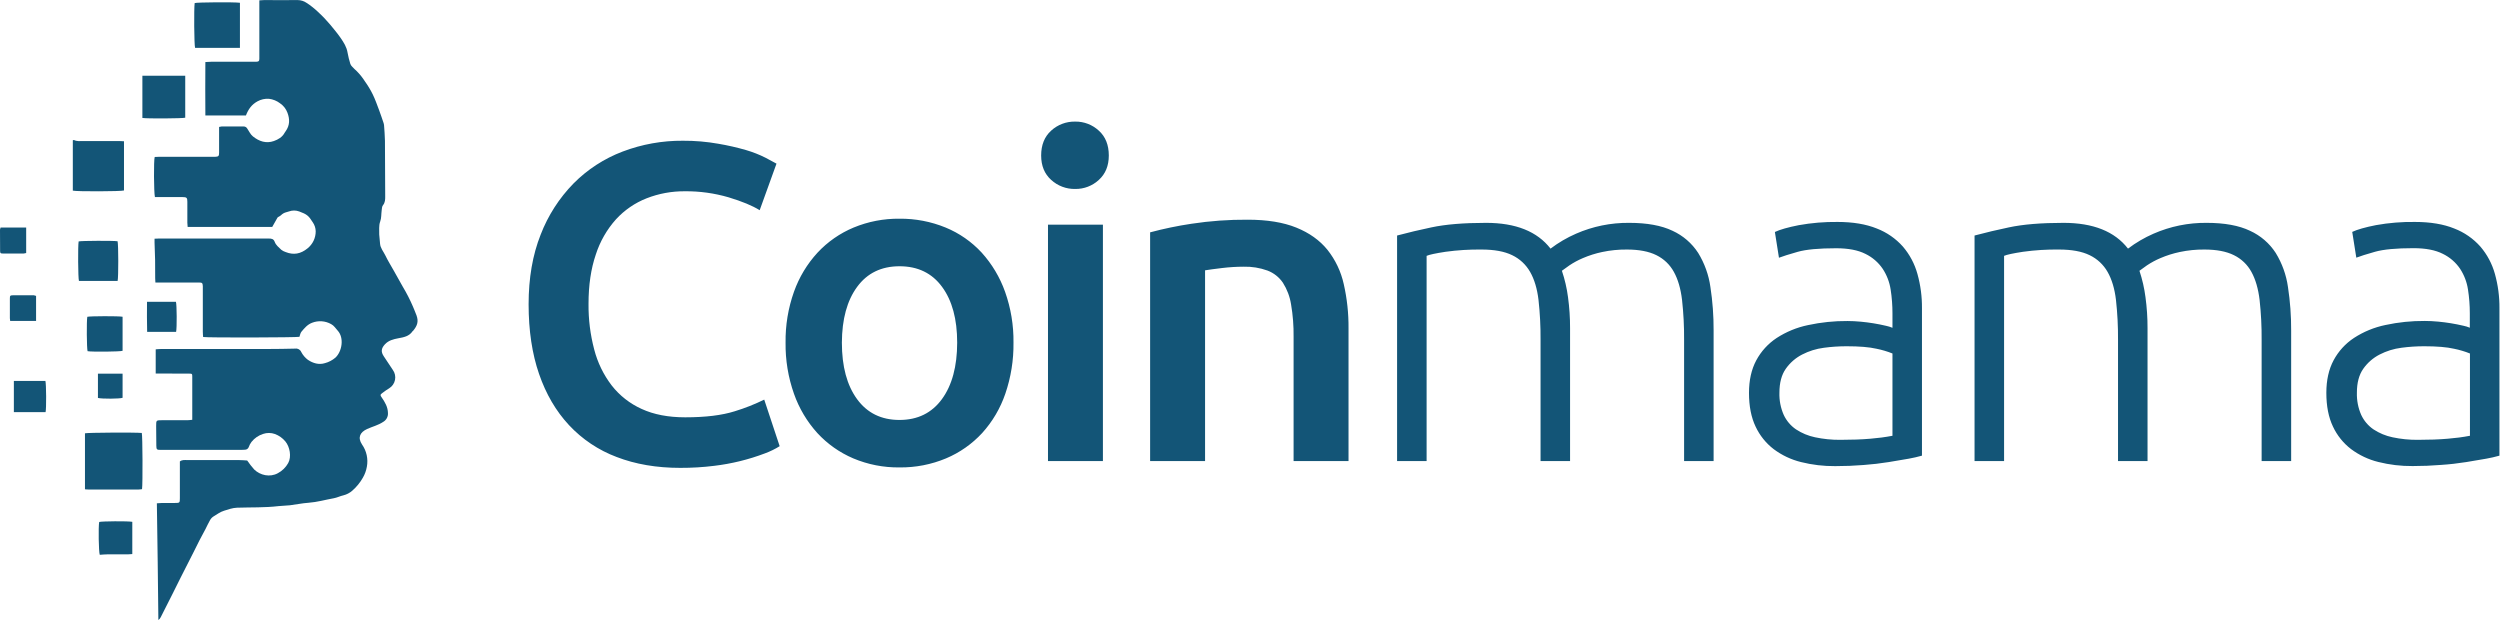
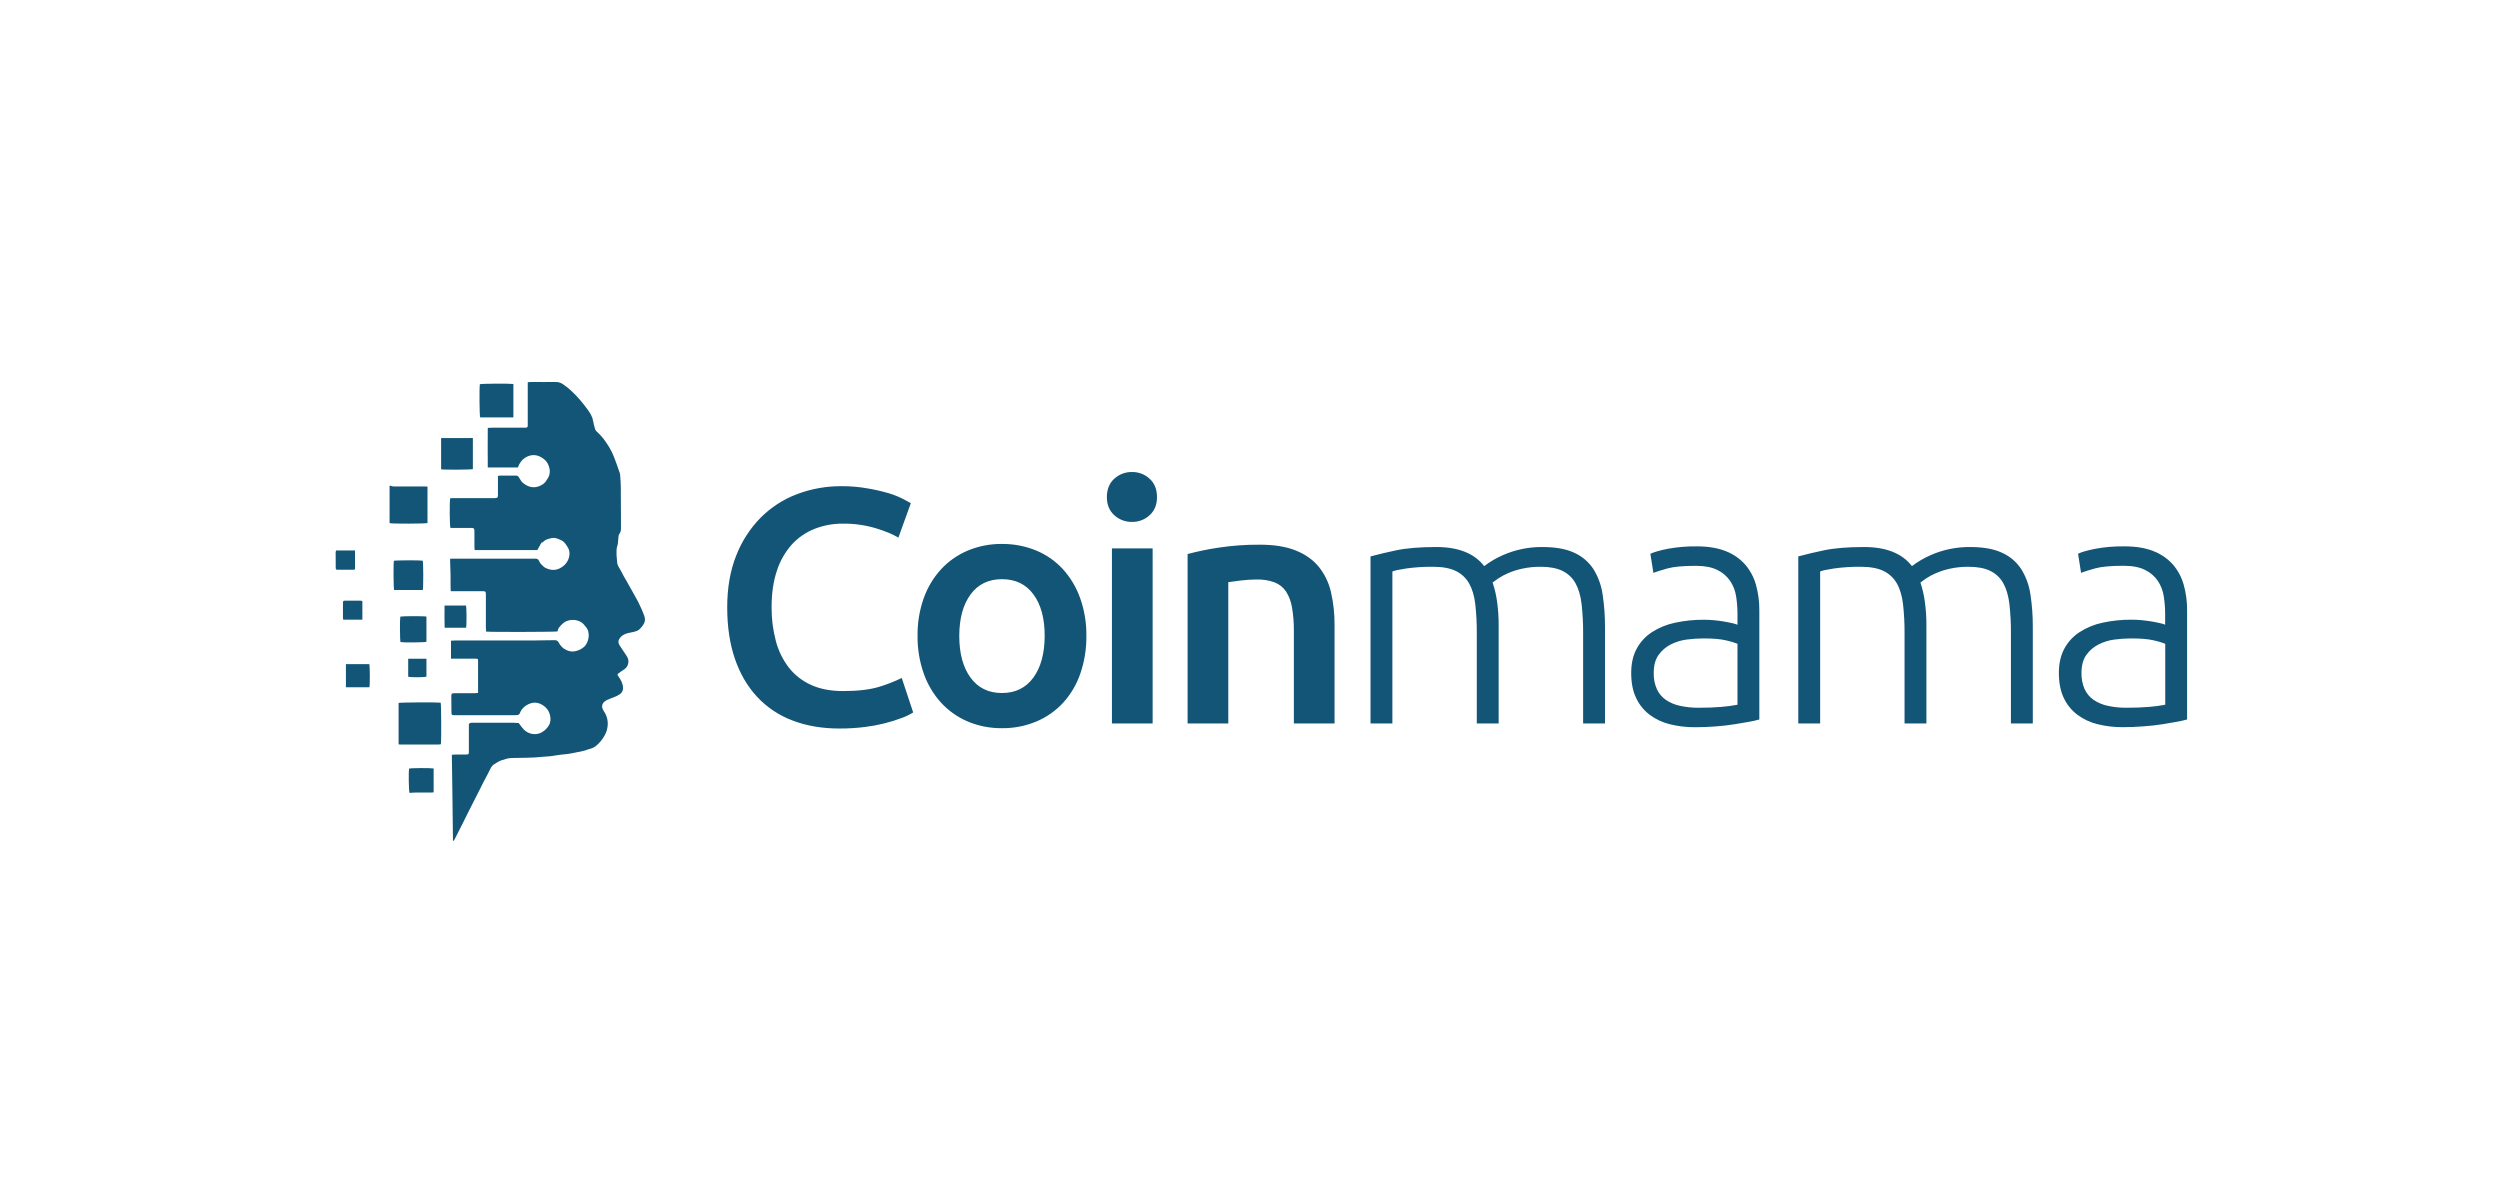
- <svg viewBox="0 0 149 37">
-   <g fill="#135577" fill-rule="nonzero">
-     <path d="M22.651 14.519c.018.27.203.471.314.702.149.312.334.606.503.908.18.318.36.636.535.954.23.383.434.781.61 1.192.072.18.151.353.215.533.127.36.044.604-.207.908-.009.01-.026.015-.033.026-.203.305-.525.36-.854.42-.29.055-.58.126-.797.364-.216.238-.246.438-.061.713.185.275.36.539.541.815a.76.76 0 0 1-.217 1.085c-.15.091-.295.192-.433.3-.114.09-.107.119-.02.245.196.283.37.574.375.935a.565.565 0 0 1-.288.528c-.296.198-.636.277-.951.42-.415.188-.586.5-.307.923.272.386.376.865.289 1.328a1.97 1.97 0 0 1-.242.66 2.95 2.95 0 0 1-.631.77c-.15.131-.33.225-.523.273-.195.042-.38.14-.575.174-.502.09-.992.233-1.508.27-.373.025-.74.105-1.111.15-.221.027-.447.022-.669.049-.824.098-1.653.067-2.48.095-.263.01-.516.1-.771.18-.24.072-.427.224-.631.342a.604.604 0 0 0-.203.215c-.1.17-.18.352-.27.528l-.357.67c-.117.222-.235.473-.355.71-.26.515-.525 1.028-.785 1.545-.16.318-.317.639-.477.958-.23.46-.462.918-.696 1.376a.427.427 0 0 1-.142.17 3324.64 3324.64 0 0 1-.04-3.454c-.015-1.155-.032-2.309-.05-3.502.12-.008.22-.019.318-.02h.758c.286 0 .295-.009.295-.286v-2.188c.14-.11.293-.083.43-.083 1.024-.005 2.049 0 3.074 0 .185 0 .371.018.508.026.129.188.27.368.421.538.354.343.932.48 1.407.219a1.51 1.51 0 0 0 .616-.604c.207-.372.103-.968-.174-1.297a1.474 1.474 0 0 0-.614-.434 1.066 1.066 0 0 0-.707-.006 1.434 1.434 0 0 0-.69.474c-.074.096-.13.203-.169.317a.24.24 0 0 1-.218.15c-.155.015-.313.01-.47.011H9.587c-.244 0-.265-.019-.27-.251 0-.388-.01-.776-.01-1.168 0-.348 0-.35.345-.35.505 0 1.01.005 1.515 0 .09 0 .18-.015.292-.025v-.254-2.306c0-.18-.005-.192-.195-.193-.57 0-1.14 0-1.713-.004H9.28V20.82c.114-.008.226-.02.34-.02h6.342c.548 0 1.096-.01 1.644-.023a.328.328 0 0 1 .343.193c.098.19.238.355.41.483.3.196.647.303 1.008.19.23-.061.441-.173.622-.326.39-.359.54-1.178.134-1.616-.123-.135-.216-.295-.387-.384a1.327 1.327 0 0 0-1.134-.081c-.285.107-.46.326-.639.538-.064.078-.078.196-.116.3-.156.043-5.459.06-5.741.011-.007-.099-.018-.204-.018-.309V17.19v-.13c-.01-.194-.036-.222-.234-.222H9.262c-.005-.098-.013-.175-.013-.252 0-.366 0-.733-.005-1.099-.005-.343-.023-.686-.033-1.03v-.23c.095-.004.173-.01.25-.01h6.56c.163 0 .286.018.352.199.072.197.245.328.392.471.077.06.164.106.257.134.478.193.902.112 1.304-.216.312-.248.493-.625.49-1.023a.97.97 0 0 0-.18-.54c-.24-.386-.35-.473-.804-.64a.884.884 0 0 0-.611 0c-.054.02-.11.03-.164.048a.669.669 0 0 0-.313.18.685.685 0 0 1-.138.09c-.023.016-.055.026-.067.049-.105.18-.207.365-.315.558h-5.04c-.008-.1-.018-.18-.018-.251v-1.25c0-.242-.04-.28-.289-.28H9.233c-.064-.279-.077-2.192-.013-2.39.075 0 .16-.01.243-.01h3.355c.203-.009.24-.043.24-.242V7.566a.933.933 0 0 1 .155-.029h1.3a.245.245 0 0 1 .224.127c.11.156.18.339.338.466.373.3.79.436 1.247.276.253-.09.504-.231.642-.493a.706.706 0 0 1 .06-.09c.252-.348.254-.718.108-1.104a1.168 1.168 0 0 0-.439-.561 1.345 1.345 0 0 0-.666-.27 1.238 1.238 0 0 0-.679.151c-.347.188-.55.475-.69.841H12.24c-.006-1.06-.01-2.11 0-3.182.147-.008.27-.019.389-.019h2.51c.051.003.102.003.152 0 .135-.012.16-.038.166-.173V3.29.022c.108-.007.198-.018.289-.018.664 0 1.328.011 1.99 0 .194.001.383.06.542.171.243.158.47.338.679.539.261.238.506.494.732.765.209.257.424.508.612.781.187.274.36.54.413.874.042.23.097.456.167.678a.48.48 0 0 0 .12.174c.083.09.172.172.261.254.185.185.348.39.488.611.176.245.332.503.465.773.148.303.26.628.38.942.098.257.18.517.27.777a.405.405 0 0 1 .023.103c.02.314.052.628.055.944.011 1.105.014 2.212.015 3.317 0 .18 0 .36-.133.525-.061.072-.063.2-.077.306-.03.219-.012.454-.086.656-.097.263-.05.521-.06.78M5.064 29.16v-3.335c.155-.043 3.043-.06 3.387-.02.047.143.061 3.048.014 3.349-.063.006-.131.02-.2.021H5.28c-.064.004-.127-.006-.216-.014zM4.34 11.361V8.36c.029-.006.055-.021.07-.014.18.09.378.06.57.062h2.164c.078 0 .155.007.246.011v2.933c-.17.06-2.825.069-3.05.01z" />
-     <path d="M14.3 2.852h-2.673c-.056-.171-.073-2.365-.024-2.67.147-.047 2.33-.065 2.697-.017.003.888 0 1.78 0 2.687zM11.04 4.513v2.502c-.163.048-2.264.062-2.554.015V4.515l2.555-.002zM7.01 16.742H4.705c-.053-.157-.066-2.1-.018-2.353.164-.043 2.105-.05 2.321-.01.052.19.056 2.161.002 2.364zM7.306 18.878v2.03c-.146.054-1.81.07-2.086.023-.051-.157-.065-1.792-.017-2.05.168-.043 1.865-.05 2.103-.003zM7.885 31.1v1.922c-.09.006-.166.015-.243.016h-1.21c-.164 0-.328.019-.486.028-.064-.158-.09-1.668-.034-1.956.152-.047 1.691-.059 1.973-.01zM.826 24.565v-1.862h1.88c.052.18.062 1.657.01 1.862H.827zM8.76 17.989h1.726c.053.155.063 1.552.01 1.79H8.77c-.02-.593-.01-1.184-.008-1.79zM.034 13.56H1.56v1.521a.724.724 0 0 1-.145.029H.182c-.151 0-.174-.017-.176-.153C0 14.532 0 14.11 0 13.687a.58.58 0 0 1 .034-.126zM2.15 17.635v1.494H.606a1.632 1.632 0 0 1-.018-.164v-1.167c0-.172.016-.197.18-.199.418-.005.836 0 1.255 0 .043.008.085.02.125.036zM7.306 22.272v1.437c-.162.064-1.234.07-1.469.009v-1.446h1.469zM40.543 27.885c-1.407 0-2.67-.216-3.788-.647a7.479 7.479 0 0 1-2.842-1.9c-.777-.834-1.372-1.852-1.786-3.053-.414-1.2-.621-2.583-.622-4.149 0-1.562.239-2.945.717-4.149a8.964 8.964 0 0 1 1.961-3.053 8.238 8.238 0 0 1 2.923-1.9 9.916 9.916 0 0 1 3.598-.646c.708-.004 1.414.056 2.111.18.557.094 1.108.22 1.65.377.402.117.791.27 1.164.458.307.161.522.278.65.35l-1.002 2.775c-.433-.27-1.05-.525-1.853-.768a8.997 8.997 0 0 0-2.611-.36 6.121 6.121 0 0 0-2.273.418 4.919 4.919 0 0 0-1.827 1.253 5.816 5.816 0 0 0-1.204 2.102c-.288.844-.433 1.823-.433 2.936-.009.918.105 1.833.339 2.721.2.777.554 1.505 1.041 2.142a4.73 4.73 0 0 0 1.786 1.401c.722.333 1.588.499 2.598.499 1.207 0 2.19-.12 2.949-.36a11.786 11.786 0 0 0 1.759-.695l.92 2.775a4.726 4.726 0 0 1-.88.43 12.77 12.77 0 0 1-3.017.741c-.672.084-1.35.124-2.028.122zM60.404 20.422a9.06 9.06 0 0 1-.487 3.044 6.73 6.73 0 0 1-1.381 2.344 6.204 6.204 0 0 1-2.151 1.509 6.971 6.971 0 0 1-2.774.539 6.87 6.87 0 0 1-2.76-.54 6.236 6.236 0 0 1-2.137-1.508 6.9 6.9 0 0 1-1.394-2.344 8.818 8.818 0 0 1-.5-3.044 8.704 8.704 0 0 1 .5-3.031 6.796 6.796 0 0 1 1.407-2.335 6.202 6.202 0 0 1 2.151-1.495 6.951 6.951 0 0 1 2.733-.526 7.062 7.062 0 0 1 2.747.526 6.055 6.055 0 0 1 2.15 1.495 6.94 6.94 0 0 1 1.394 2.335c.345.973.515 1.999.502 3.03zm-3.356 0c0-1.401-.3-2.51-.902-3.327-.6-.818-1.446-1.226-2.534-1.226-1.082 0-1.924.408-2.525 1.226-.602.817-.905 1.926-.911 3.327 0 1.419.302 2.541.906 3.368.604.826 1.446 1.239 2.526 1.239 1.082 0 1.925-.413 2.53-1.24.604-.826.907-1.948.91-3.367zM66.085 9.268c0 .61-.198 1.096-.595 1.455a2.027 2.027 0 0 1-1.407.539 2.062 2.062 0 0 1-1.434-.54c-.397-.358-.596-.843-.596-1.454 0-.629.199-1.123.596-1.482.39-.357.904-.55 1.434-.539a2.027 2.027 0 0 1 1.407.54c.397.358.595.852.595 1.481zm-.352 18.213H62.46V13.39h3.274v14.09zM68.547 13.848c.81-.217 1.633-.388 2.463-.512a21.32 21.32 0 0 1 3.355-.242c1.154 0 2.12.157 2.895.471.776.314 1.393.755 1.853 1.32.477.6.81 1.3.975 2.048.196.862.291 1.743.284 2.627v7.92h-3.274v-7.408c.008-.646-.041-1.29-.15-1.927-.071-.46-.237-.9-.486-1.293a1.943 1.943 0 0 0-.92-.727 3.894 3.894 0 0 0-1.42-.23 10.96 10.96 0 0 0-1.3.081c-.45.054-.784.1-1 .135v11.37h-3.275V13.848zM83.267 14.037a38.228 38.228 0 0 1 2.043-.485c.839-.18 1.925-.27 3.26-.27 1.768 0 3.049.512 3.842 1.536a7.407 7.407 0 0 1 1.52-.89 7.695 7.695 0 0 1 3.166-.646c1.064 0 1.926.157 2.584.472a3.61 3.61 0 0 1 1.529 1.32c.38.62.63 1.313.73 2.034.131.856.194 1.72.19 2.586v7.787h-1.759v-7.22a20.238 20.238 0 0 0-.122-2.385c-.08-.674-.243-1.23-.487-1.67-.235-.432-.599-.78-1.041-.997-.451-.225-1.038-.337-1.76-.337a6.773 6.773 0 0 0-1.474.148c-.394.083-.78.205-1.15.364a4.86 4.86 0 0 0-.798.43 12.14 12.14 0 0 0-.451.324c.173.512.295 1.04.365 1.576.083.612.124 1.228.122 1.846v7.92h-1.759v-7.22a20.238 20.238 0 0 0-.122-2.384c-.08-.674-.248-1.23-.5-1.67a2.44 2.44 0 0 0-1.069-.997c-.46-.225-1.069-.337-1.826-.337a14.5 14.5 0 0 0-2.151.135c-.587.09-.961.17-1.123.242v12.232h-1.76V14.037zM109.512 13.228c.92 0 1.702.13 2.345.391.598.23 1.131.6 1.556 1.078.405.473.701 1.03.866 1.63.186.666.277 1.356.27 2.047v8.783c-.258.073-.52.133-.784.18-.343.06-.74.127-1.19.202a17.21 17.21 0 0 1-1.502.175c-.55.045-1.114.067-1.691.067a8.115 8.115 0 0 1-2.043-.242 4.524 4.524 0 0 1-1.624-.768 3.626 3.626 0 0 1-1.082-1.347c-.262-.548-.393-1.217-.393-2.007 0-.755.145-1.401.433-1.94a3.675 3.675 0 0 1 1.218-1.334 5.474 5.474 0 0 1 1.867-.767 10.765 10.765 0 0 1 2.354-.243c.253 0 .519.014.798.04a11.078 11.078 0 0 1 1.488.243c.135.027.266.068.393.121v-.862c0-.473-.035-.946-.108-1.414a3.09 3.09 0 0 0-.474-1.24 2.625 2.625 0 0 0-1.028-.889c-.442-.224-1.024-.336-1.745-.336-1.029 0-1.795.071-2.3.215-.505.144-.875.26-1.11.35l-.243-1.535c.306-.144.78-.279 1.42-.405a12.201 12.201 0 0 1 2.31-.193zm.163 12.986c.685 0 1.286-.022 1.804-.067.44-.035.878-.093 1.312-.175v-4.904a5.411 5.411 0 0 0-.947-.282c-.433-.1-1.028-.149-1.786-.149-.453 0-.904.03-1.353.09a3.917 3.917 0 0 0-1.299.404c-.389.2-.723.491-.974.849-.252.36-.379.835-.379 1.428a3.05 3.05 0 0 0 .257 1.32c.162.348.414.645.731.862.345.228.73.388 1.136.472.493.105.995.156 1.499.152h-.001zM117.684 14.037a38.228 38.228 0 0 1 2.043-.485c.839-.18 1.925-.27 3.26-.27 1.768 0 3.049.512 3.842 1.536a7.46 7.46 0 0 1 1.52-.89 7.695 7.695 0 0 1 3.166-.646c1.064 0 1.926.157 2.584.472.627.285 1.16.743 1.533 1.32.381.62.63 1.313.731 2.034.131.856.194 1.72.19 2.586v7.787h-1.76v-7.22a20.238 20.238 0 0 0-.121-2.385c-.081-.674-.244-1.23-.487-1.67a2.373 2.373 0 0 0-1.042-.997c-.45-.225-1.037-.337-1.759-.337a6.773 6.773 0 0 0-1.474.148c-.395.084-.78.205-1.15.364a4.899 4.899 0 0 0-.799.43 12.14 12.14 0 0 0-.45.324c.17.513.292 1.04.36 1.576.083.612.124 1.228.122 1.846v7.92h-1.759v-7.22a20.238 20.238 0 0 0-.122-2.384c-.08-.674-.248-1.23-.5-1.67a2.436 2.436 0 0 0-1.069-.997c-.46-.225-1.069-.337-1.826-.337-.72-.009-1.439.036-2.151.135-.587.09-.961.17-1.123.242v12.232h-1.76V14.037zM143.93 13.228c.92 0 1.702.13 2.345.391.598.23 1.131.6 1.556 1.078.405.473.7 1.03.866 1.63.185.666.277 1.356.27 2.047v8.783c-.258.073-.52.133-.784.18-.343.06-.74.127-1.19.202a16.19 16.19 0 0 1-1.51.17c-.55.045-1.114.068-1.692.068a8.115 8.115 0 0 1-2.043-.243 4.524 4.524 0 0 1-1.623-.767 3.617 3.617 0 0 1-1.082-1.347c-.262-.548-.393-1.217-.393-2.008 0-.754.145-1.4.433-1.94a3.66 3.66 0 0 1 1.218-1.333 5.474 5.474 0 0 1 1.867-.768 10.759 10.759 0 0 1 2.354-.242c.252 0 .518.013.798.04a11.078 11.078 0 0 1 1.488.243c.135.027.266.067.393.12v-.861c0-.474-.036-.947-.109-1.415a3.09 3.09 0 0 0-.473-1.24 2.625 2.625 0 0 0-1.028-.888c-.442-.225-1.024-.337-1.746-.337-1.028 0-1.794.072-2.3.216-.505.143-.874.26-1.109.35l-.243-1.536c.306-.144.78-.278 1.42-.404.765-.137 1.54-.2 2.317-.189zm.163 12.986c.685 0 1.286-.022 1.803-.067.44-.035.879-.093 1.313-.175v-4.904a5.411 5.411 0 0 0-.947-.282c-.433-.1-1.028-.149-1.786-.149-.453 0-.905.03-1.353.09a3.91 3.91 0 0 0-1.299.404c-.389.2-.723.491-.974.849-.253.36-.38.835-.379 1.428-.013.453.074.904.257 1.32.162.348.414.645.73.862.346.228.732.388 1.137.472.492.105.994.156 1.498.152z" />
+ <svg xmlns="http://www.w3.org/2000/svg" width="216px" height="104px" viewBox="0 0 216 104" version="1.1">
+   <g id="Coinmama" stroke="none" stroke-width="1" fill="none" fill-rule="evenodd">
+     <g id="Logo" transform="translate(29, 33)" fill="#135577" fill-rule="nonzero">
+       <path d="M24.323,15.591 C24.343,15.881 24.541,16.097 24.66,16.345 C24.82,16.68 25.019,16.995 25.201,17.32 C25.394,17.661 25.587,18.003 25.775,18.344 C26.022,18.755 26.241,19.183 26.43,19.624 C26.507,19.817 26.592,20.003 26.661,20.197 C26.797,20.583 26.708,20.845 26.439,21.172 C26.429,21.182 26.411,21.188 26.403,21.199 C26.185,21.527 25.839,21.586 25.486,21.65 C25.175,21.71 24.863,21.786 24.63,22.041 C24.398,22.297 24.366,22.512 24.565,22.807 C24.763,23.102 24.951,23.386 25.146,23.682 C25.276,23.865 25.325,24.094 25.281,24.315 C25.237,24.536 25.104,24.728 24.913,24.847 C24.752,24.945 24.596,25.053 24.448,25.169 C24.325,25.266 24.333,25.297 24.426,25.432 C24.637,25.736 24.824,26.049 24.829,26.437 C24.843,26.669 24.723,26.89 24.52,27.003 C24.202,27.216 23.837,27.301 23.499,27.454 C23.053,27.656 22.869,27.991 23.169,28.446 C23.461,28.86 23.573,29.374 23.479,29.872 C23.436,30.122 23.348,30.362 23.219,30.58 C23.042,30.892 22.813,31.172 22.542,31.407 C22.381,31.548 22.187,31.649 21.98,31.7 C21.771,31.746 21.572,31.851 21.363,31.887 C20.824,31.984 20.297,32.137 19.743,32.177 C19.343,32.204 18.949,32.29 18.55,32.338 C18.313,32.367 18.07,32.362 17.832,32.391 C16.947,32.496 16.057,32.463 15.169,32.493 C14.886,32.504 14.615,32.6 14.341,32.686 C14.083,32.763 13.882,32.927 13.663,33.053 C13.573,33.111 13.498,33.19 13.445,33.284 C13.338,33.467 13.252,33.662 13.155,33.851 L12.772,34.571 C12.646,34.809 12.52,35.079 12.391,35.333 C12.112,35.886 11.827,36.437 11.548,36.992 C11.376,37.334 11.208,37.678 11.036,38.021 C10.789,38.515 10.54,39.007 10.288,39.499 C10.254,39.572 10.202,39.635 10.136,39.681 C10.121,38.445 10.107,37.208 10.093,35.972 C10.077,34.732 10.059,33.493 10.039,32.212 C10.168,32.203 10.275,32.191 10.381,32.19 L11.195,32.19 C11.502,32.19 11.511,32.18 11.511,31.883 L11.511,29.533 C11.662,29.415 11.826,29.444 11.973,29.444 C13.073,29.439 14.173,29.444 15.274,29.444 C15.473,29.444 15.672,29.464 15.82,29.472 C15.958,29.674 16.11,29.867 16.272,30.05 C16.652,30.418 17.272,30.565 17.783,30.285 C18.061,30.138 18.291,29.912 18.444,29.637 C18.666,29.237 18.555,28.597 18.257,28.244 C18.081,28.034 17.854,27.873 17.598,27.778 C17.353,27.689 17.085,27.687 16.839,27.771 C16.547,27.863 16.289,28.041 16.098,28.28 C16.018,28.383 15.958,28.498 15.916,28.621 C15.878,28.716 15.785,28.78 15.682,28.782 C15.516,28.798 15.346,28.792 15.177,28.794 L10.295,28.794 C10.033,28.794 10.01,28.773 10.005,28.524 C10.005,28.107 9.994,27.691 9.994,27.27 C9.994,26.896 9.994,26.894 10.365,26.894 C10.907,26.894 11.449,26.899 11.991,26.894 C12.088,26.894 12.185,26.878 12.305,26.867 L12.305,26.594 L12.305,24.118 C12.305,23.925 12.3,23.912 12.096,23.911 C11.483,23.911 10.871,23.911 10.256,23.907 L9.965,23.907 L9.965,22.357 C10.088,22.348 10.208,22.336 10.33,22.336 L17.14,22.336 C17.729,22.336 18.317,22.325 18.906,22.311 C19.061,22.29 19.211,22.375 19.274,22.518 C19.379,22.722 19.53,22.899 19.714,23.037 C20.037,23.247 20.409,23.362 20.797,23.241 C21.044,23.175 21.27,23.055 21.465,22.891 C21.883,22.505 22.045,21.626 21.609,21.155 C21.477,21.01 21.377,20.839 21.193,20.743 C20.821,20.533 20.374,20.501 19.975,20.656 C19.669,20.771 19.481,21.006 19.289,21.234 C19.22,21.318 19.205,21.444 19.165,21.556 C18.997,21.602 13.303,21.62 13,21.568 C12.992,21.461 12.98,21.349 12.98,21.236 L12.98,18.459 L12.98,18.319 C12.97,18.111 12.942,18.081 12.729,18.081 L9.946,18.081 C9.94,17.976 9.932,17.893 9.932,17.81 C9.932,17.417 9.932,17.023 9.926,16.63 C9.921,16.262 9.902,15.894 9.891,15.524 L9.891,15.277 C9.993,15.273 10.077,15.267 10.159,15.267 L17.204,15.267 C17.379,15.267 17.511,15.286 17.582,15.48 C17.659,15.692 17.845,15.832 18.003,15.986 C18.085,16.05 18.179,16.1 18.279,16.13 C18.792,16.337 19.247,16.25 19.679,15.898 C20.014,15.632 20.208,15.227 20.205,14.799 C20.2,14.591 20.133,14.389 20.012,14.22 C19.754,13.805 19.636,13.712 19.148,13.532 C18.937,13.454 18.704,13.454 18.492,13.532 C18.434,13.554 18.374,13.565 18.316,13.584 C18.189,13.616 18.072,13.683 17.98,13.777 C17.935,13.815 17.885,13.848 17.832,13.874 C17.807,13.891 17.773,13.902 17.76,13.926 C17.647,14.12 17.538,14.318 17.422,14.526 L12.01,14.526 C12.001,14.418 11.99,14.332 11.99,14.256 L11.99,12.914 C11.99,12.654 11.947,12.613 11.68,12.613 L9.915,12.613 C9.846,12.314 9.832,10.259 9.901,10.047 C9.981,10.047 10.072,10.036 10.162,10.036 L13.764,10.036 C13.982,10.026 14.022,9.99 14.022,9.776 L14.022,8.125 C14.077,8.11 14.132,8.099 14.188,8.093 L15.584,8.093 C15.684,8.09 15.777,8.142 15.825,8.23 C15.943,8.397 16.018,8.594 16.188,8.73 C16.588,9.052 17.036,9.198 17.527,9.027 C17.799,8.93 18.068,8.779 18.216,8.497 C18.235,8.463 18.257,8.431 18.281,8.401 C18.551,8.027 18.554,7.63 18.397,7.215 C18.306,6.97 18.141,6.759 17.925,6.613 C17.718,6.453 17.47,6.353 17.21,6.323 C16.957,6.306 16.704,6.362 16.481,6.485 C16.108,6.687 15.89,6.995 15.74,7.388 L13.144,7.388 C13.137,6.25 13.133,5.122 13.144,3.971 C13.301,3.962 13.434,3.951 13.561,3.951 L16.257,3.951 C16.311,3.954 16.366,3.954 16.42,3.951 C16.565,3.938 16.592,3.91 16.598,3.765 L16.598,3.533 L16.598,0.024 C16.714,0.016 16.811,0.004 16.908,0.004 C17.621,0.004 18.334,0.016 19.045,0.004 C19.254,0.005 19.457,0.069 19.627,0.188 C19.888,0.358 20.132,0.551 20.357,0.767 C20.637,1.022 20.9,1.297 21.143,1.588 C21.367,1.864 21.598,2.134 21.8,2.427 C22.001,2.721 22.186,3.007 22.243,3.365 C22.288,3.612 22.347,3.855 22.423,4.093 C22.451,4.165 22.495,4.228 22.551,4.28 C22.641,4.377 22.736,4.465 22.832,4.553 C23.03,4.752 23.205,4.972 23.356,5.209 C23.545,5.472 23.712,5.749 23.855,6.039 C24.014,6.365 24.134,6.714 24.263,7.051 C24.368,7.327 24.456,7.606 24.553,7.885 C24.566,7.921 24.574,7.958 24.578,7.996 C24.599,8.333 24.634,8.67 24.637,9.009 C24.649,10.196 24.652,11.385 24.653,12.571 C24.653,12.765 24.653,12.958 24.51,13.135 C24.445,13.212 24.442,13.35 24.427,13.464 C24.395,13.699 24.414,13.951 24.335,14.168 C24.231,14.45 24.281,14.728 24.271,15.006 M5.438,31.313 L5.438,27.732 C5.604,27.685 8.706,27.667 9.075,27.71 C9.125,27.864 9.14,30.983 9.09,31.306 C9.022,31.313 8.949,31.328 8.875,31.329 L5.67,31.329 C5.601,31.333 5.533,31.322 5.438,31.314 L5.438,31.313 Z M4.66,12.2 L4.66,8.977 C4.692,8.971 4.719,8.955 4.736,8.962 C4.929,9.059 5.141,9.027 5.348,9.029 L7.671,9.029 C7.755,9.029 7.838,9.036 7.936,9.041 L7.936,12.19 C7.753,12.254 4.902,12.264 4.66,12.201 L4.66,12.2 Z" id="Shape" />
+       <path d="M15.356,3.063 L12.485,3.063 C12.425,2.879 12.407,0.523 12.46,0.195 C12.617,0.145 14.962,0.126 15.356,0.177 C15.359,1.131 15.356,2.089 15.356,3.063 Z M11.855,4.846 L11.855,7.533 C11.68,7.584 9.424,7.599 9.112,7.549 L9.112,4.848 L11.856,4.846 L11.855,4.846 Z M7.528,17.978 L5.052,17.978 C4.995,17.809 4.981,15.723 5.033,15.451 C5.209,15.405 7.293,15.398 7.525,15.441 C7.581,15.645 7.586,17.761 7.528,17.979 L7.528,17.978 Z M7.845,20.272 L7.845,22.452 C7.689,22.51 5.902,22.527 5.605,22.476 C5.551,22.308 5.536,20.552 5.587,20.275 C5.768,20.229 7.59,20.221 7.845,20.272 L7.845,20.272 Z M8.467,33.396 L8.467,35.46 C8.37,35.466 8.289,35.476 8.206,35.477 L6.907,35.477 C6.731,35.477 6.555,35.497 6.385,35.507 C6.316,35.337 6.288,33.716 6.348,33.407 C6.512,33.356 8.164,33.343 8.467,33.396 L8.467,33.396 Z M0.887,26.379 L0.887,24.379 L2.906,24.379 C2.962,24.572 2.972,26.158 2.917,26.379 L0.888,26.379 L0.887,26.379 Z M9.407,19.317 L11.26,19.317 C11.317,19.483 11.328,20.984 11.271,21.239 L9.417,21.239 C9.396,20.602 9.407,19.968 9.409,19.317 L9.407,19.317 Z M0.037,14.561 L1.675,14.561 L1.675,16.194 C1.624,16.21 1.572,16.22 1.519,16.226 L0.195,16.226 C0.033,16.226 0.009,16.207 0.006,16.061 C0,15.605 0,15.152 0,14.697 C0.007,14.651 0.019,14.606 0.037,14.562 L0.037,14.561 Z M2.309,18.937 L2.309,20.541 L0.651,20.541 C0.641,20.483 0.635,20.424 0.631,20.365 L0.631,19.112 C0.631,18.927 0.649,18.9 0.825,18.898 C1.274,18.893 1.722,18.898 2.172,18.898 C2.219,18.907 2.264,18.92 2.307,18.937 L2.309,18.937 Z M7.845,23.916 L7.845,25.459 C7.671,25.528 6.52,25.534 6.268,25.469 L6.268,23.916 L7.845,23.916 Z M43.536,29.944 C42.025,29.944 40.669,29.712 39.468,29.249 C38.307,28.814 37.263,28.115 36.417,27.209 C35.582,26.313 34.943,25.22 34.499,23.93 C34.054,22.642 33.832,21.157 33.831,19.475 C33.831,17.798 34.088,16.312 34.601,15.02 C35.072,13.795 35.789,12.679 36.707,11.741 C37.595,10.845 38.666,10.149 39.845,9.701 C41.079,9.232 42.389,8.997 43.709,9.007 C44.469,9.003 45.227,9.067 45.976,9.201 C46.574,9.301 47.166,9.437 47.748,9.605 C48.179,9.731 48.597,9.895 48.998,10.097 C49.327,10.27 49.558,10.396 49.696,10.473 L48.62,13.453 C48.155,13.163 47.492,12.889 46.63,12.628 C45.719,12.362 44.775,12.232 43.826,12.242 C42.991,12.235 42.163,12.387 41.385,12.69 C40.637,12.984 39.966,13.444 39.423,14.036 C38.839,14.689 38.398,15.458 38.13,16.293 C37.821,17.199 37.666,18.251 37.666,19.446 C37.656,20.432 37.778,21.414 38.03,22.368 C38.244,23.202 38.624,23.984 39.147,24.668 C39.655,25.318 40.313,25.834 41.065,26.172 C41.841,26.53 42.77,26.708 43.855,26.708 C45.151,26.708 46.207,26.579 47.022,26.322 C47.67,26.124 48.302,25.874 48.911,25.575 L49.899,28.555 C49.6,28.741 49.284,28.896 48.954,29.017 C47.91,29.413 46.822,29.68 45.714,29.813 C44.992,29.903 44.264,29.946 43.536,29.944 L43.536,29.944 Z M64.863,21.93 C64.877,23.041 64.7,24.147 64.34,25.198 C64.023,26.13 63.518,26.986 62.857,27.715 C62.212,28.414 61.424,28.967 60.548,29.336 C59.605,29.73 58.591,29.927 57.569,29.915 C56.552,29.928 55.542,29.73 54.605,29.335 C53.734,28.963 52.952,28.411 52.31,27.715 C51.649,26.984 51.14,26.129 50.813,25.198 C50.444,24.149 50.262,23.042 50.277,21.93 C50.261,20.821 50.443,19.719 50.813,18.675 C51.143,17.746 51.656,16.893 52.324,16.168 C52.971,15.474 53.759,14.927 54.634,14.562 C55.564,14.178 56.563,13.986 57.569,13.997 C58.58,13.987 59.583,14.179 60.519,14.562 C61.396,14.922 62.184,15.47 62.827,16.168 C63.487,16.896 63.996,17.749 64.324,18.675 C64.695,19.72 64.877,20.821 64.863,21.929 L64.863,21.93 Z M61.26,21.93 C61.26,20.425 60.937,19.234 60.291,18.357 C59.647,17.479 58.738,17.041 57.57,17.041 C56.408,17.041 55.504,17.479 54.859,18.357 C54.212,19.234 53.887,20.425 53.88,21.93 C53.88,23.453 54.205,24.658 54.853,25.546 C55.502,26.433 56.406,26.877 57.566,26.877 C58.728,26.877 59.633,26.433 60.282,25.545 C60.931,24.658 61.256,23.453 61.26,21.93 L61.26,21.93 Z M70.964,9.952 C70.964,10.607 70.751,11.129 70.325,11.515 C69.914,11.895 69.373,12.102 68.814,12.093 C68.245,12.105 67.694,11.897 67.274,11.514 C66.848,11.129 66.634,10.608 66.634,9.952 C66.634,9.277 66.848,8.746 67.274,8.361 C67.693,7.977 68.245,7.77 68.814,7.782 C69.373,7.774 69.914,7.982 70.325,8.362 C70.751,8.746 70.964,9.277 70.964,9.952 L70.964,9.952 Z M70.586,29.51 L67.071,29.51 L67.071,14.379 L70.587,14.379 L70.587,29.509 L70.586,29.51 Z M73.608,14.87 C74.477,14.637 75.361,14.454 76.252,14.321 C77.445,14.139 78.649,14.052 79.855,14.061 C81.094,14.061 82.132,14.229 82.964,14.566 C83.797,14.904 84.46,15.377 84.954,15.984 C85.466,16.628 85.823,17.38 86.001,18.183 C86.211,19.109 86.313,20.055 86.306,21.004 L86.306,29.509 L82.79,29.509 L82.79,21.554 C82.798,20.86 82.746,20.169 82.629,19.485 C82.552,18.991 82.374,18.518 82.107,18.096 C81.866,17.74 81.521,17.468 81.119,17.315 C80.63,17.139 80.113,17.055 79.594,17.068 C79.127,17.07 78.661,17.099 78.198,17.155 C77.715,17.213 77.356,17.263 77.124,17.3 L77.124,29.51 L73.608,29.51 L73.608,14.87 L73.608,14.87 Z M89.414,15.073 C90.141,14.88 90.872,14.706 91.608,14.552 C92.509,14.359 93.675,14.263 95.109,14.263 C97.007,14.263 98.383,14.812 99.234,15.912 C99.738,15.53 100.286,15.209 100.867,14.956 C101.938,14.487 103.097,14.251 104.266,14.263 C105.409,14.263 106.334,14.431 107.041,14.769 C107.712,15.076 108.282,15.568 108.683,16.187 C109.091,16.853 109.359,17.597 109.467,18.371 C109.608,19.29 109.675,20.218 109.671,21.148 L109.671,29.51 L107.782,29.51 L107.782,21.757 C107.789,20.901 107.745,20.046 107.651,19.196 C107.565,18.472 107.39,17.875 107.128,17.402 C106.876,16.939 106.485,16.565 106.01,16.332 C105.526,16.09 104.896,15.97 104.12,15.97 C103.588,15.965 103.058,16.018 102.537,16.129 C102.114,16.218 101.7,16.349 101.303,16.52 C101.003,16.647 100.716,16.801 100.446,16.981 C100.282,17.094 100.12,17.21 99.961,17.329 C100.147,17.879 100.278,18.446 100.353,19.022 C100.442,19.679 100.486,20.34 100.484,21.004 L100.484,29.509 L98.595,29.509 L98.595,21.756 C98.602,20.901 98.558,20.046 98.464,19.196 C98.379,18.472 98.198,17.875 97.928,17.402 C97.663,16.937 97.263,16.563 96.78,16.332 C96.286,16.09 95.632,15.97 94.819,15.97 C94.046,15.961 93.274,16.009 92.509,16.115 C91.879,16.212 91.477,16.297 91.303,16.375 L91.303,29.51 L89.413,29.51 L89.413,15.073 L89.414,15.073 Z M117.597,14.205 C118.585,14.205 119.424,14.344 120.115,14.624 C120.757,14.871 121.329,15.269 121.786,15.782 C122.221,16.29 122.539,16.888 122.716,17.532 C122.915,18.248 123.013,18.988 123.006,19.73 L123.006,29.162 C122.729,29.24 122.447,29.305 122.164,29.355 C121.795,29.42 121.369,29.492 120.886,29.572 C120.351,29.658 119.813,29.721 119.273,29.76 C118.682,29.808 118.077,29.832 117.457,29.832 C116.718,29.839 115.981,29.751 115.263,29.572 C114.633,29.417 114.04,29.136 113.519,28.747 C113.021,28.366 112.623,27.87 112.358,27.301 C112.076,26.712 111.936,25.994 111.936,25.146 C111.936,24.335 112.091,23.641 112.401,23.063 C112.711,22.484 113.16,21.991 113.708,21.63 C114.32,21.234 115,20.954 115.713,20.806 C116.544,20.627 117.391,20.539 118.241,20.546 C118.513,20.546 118.798,20.561 119.098,20.588 C119.636,20.639 120.17,20.726 120.696,20.849 C120.841,20.878 120.981,20.922 121.118,20.979 L121.118,20.054 C121.118,19.546 121.08,19.038 121.002,18.535 C120.931,18.06 120.757,17.605 120.493,17.204 C120.215,16.794 119.834,16.465 119.389,16.249 C118.914,16.009 118.289,15.888 117.515,15.888 C116.41,15.888 115.588,15.965 115.045,16.119 C114.503,16.274 114.106,16.398 113.853,16.495 L113.592,14.847 C113.921,14.692 114.43,14.547 115.117,14.412 C115.936,14.264 116.766,14.195 117.598,14.205 L117.597,14.205 Z M117.772,28.149 C118.507,28.149 119.153,28.126 119.709,28.077 C120.181,28.04 120.652,27.977 121.118,27.889 L121.118,22.623 C120.789,22.492 120.448,22.39 120.101,22.321 C119.636,22.213 118.997,22.161 118.183,22.161 C117.697,22.161 117.212,22.193 116.73,22.257 C116.243,22.319 115.771,22.466 115.335,22.691 C114.918,22.906 114.559,23.218 114.289,23.603 C114.019,23.989 113.882,24.499 113.882,25.136 C113.868,25.623 113.962,26.107 114.158,26.554 C114.332,26.927 114.603,27.246 114.943,27.479 C115.314,27.724 115.727,27.896 116.163,27.986 C116.693,28.099 117.232,28.154 117.773,28.149 L117.772,28.149 L117.772,28.149 Z M126.372,15.073 C127.098,14.88 127.83,14.706 128.566,14.552 C129.467,14.359 130.633,14.263 132.067,14.263 C133.965,14.263 135.341,14.812 136.192,15.912 C136.697,15.53 137.245,15.209 137.824,14.956 C138.896,14.487 140.055,14.251 141.224,14.263 C142.367,14.263 143.292,14.431 143.999,14.769 C144.672,15.075 145.245,15.567 145.645,16.187 C146.054,16.853 146.322,17.597 146.43,18.371 C146.571,19.29 146.638,20.218 146.634,21.148 L146.634,29.51 L144.744,29.51 L144.744,21.757 C144.751,20.901 144.708,20.046 144.614,19.196 C144.527,18.472 144.352,17.875 144.091,17.402 C143.838,16.938 143.447,16.564 142.972,16.332 C142.489,16.09 141.859,15.97 141.083,15.97 C140.552,15.965 140.021,16.018 139.501,16.129 C139.077,16.219 138.663,16.349 138.266,16.52 C137.966,16.647 137.679,16.801 137.408,16.981 C137.244,17.094 137.083,17.21 136.925,17.329 C137.107,17.88 137.238,18.446 137.311,19.022 C137.4,19.679 137.444,20.34 137.442,21.004 L137.442,29.509 L135.553,29.509 L135.553,21.756 C135.56,20.901 135.516,20.046 135.422,19.196 C135.336,18.472 135.156,17.875 134.885,17.402 C134.621,16.936 134.221,16.563 133.737,16.332 C133.243,16.09 132.59,15.97 131.777,15.97 C131.003,15.96 130.231,16.009 129.467,16.115 C128.837,16.212 128.435,16.297 128.261,16.375 L128.261,29.51 L126.371,29.51 L126.371,15.073 L126.372,15.073 Z M154.556,14.205 C155.544,14.205 156.383,14.344 157.074,14.624 C157.716,14.871 158.288,15.269 158.745,15.782 C159.18,16.29 159.496,16.888 159.675,17.532 C159.873,18.248 159.972,18.988 159.965,19.73 L159.965,29.162 C159.688,29.24 159.406,29.305 159.123,29.355 C158.754,29.42 158.328,29.492 157.845,29.572 C157.307,29.658 156.766,29.719 156.223,29.755 C155.633,29.803 155.027,29.828 154.406,29.828 C153.667,29.834 152.93,29.746 152.213,29.567 C151.582,29.411 150.99,29.131 150.47,28.743 C149.971,28.362 149.573,27.866 149.308,27.297 C149.027,26.708 148.886,25.99 148.886,25.14 C148.886,24.331 149.042,23.637 149.351,23.057 C149.66,22.478 150.11,21.986 150.659,21.626 C151.27,21.229 151.95,20.949 152.664,20.801 C153.494,20.622 154.342,20.535 155.191,20.541 C155.462,20.541 155.748,20.555 156.048,20.584 C156.586,20.635 157.12,20.722 157.646,20.845 C157.791,20.874 157.932,20.917 158.068,20.974 L158.068,20.049 C158.068,19.54 158.03,19.032 157.951,18.53 C157.88,18.055 157.707,17.6 157.443,17.198 C157.165,16.789 156.785,16.46 156.339,16.245 C155.865,16.003 155.24,15.883 154.464,15.883 C153.361,15.883 152.538,15.96 151.995,16.115 C151.452,16.268 151.056,16.394 150.804,16.491 L150.543,14.841 C150.871,14.687 151.38,14.543 152.068,14.408 C152.889,14.26 153.721,14.193 154.556,14.205 L154.556,14.205 Z M154.731,28.149 C155.466,28.149 156.112,28.126 156.667,28.077 C157.139,28.04 157.611,27.977 158.077,27.889 L158.077,22.623 C157.748,22.492 157.407,22.39 157.06,22.321 C156.595,22.213 155.956,22.161 155.142,22.161 C154.656,22.161 154.17,22.193 153.689,22.257 C153.202,22.319 152.73,22.466 152.294,22.691 C151.877,22.906 151.518,23.218 151.248,23.603 C150.977,23.989 150.84,24.499 150.841,25.136 C150.827,25.623 150.921,26.107 151.117,26.554 C151.291,26.927 151.562,27.246 151.901,27.479 C152.273,27.724 152.687,27.896 153.122,27.986 C153.65,28.099 154.19,28.154 154.731,28.149 L154.731,28.149 Z" id="Shape" />
+     </g>
  </g>
</svg>
